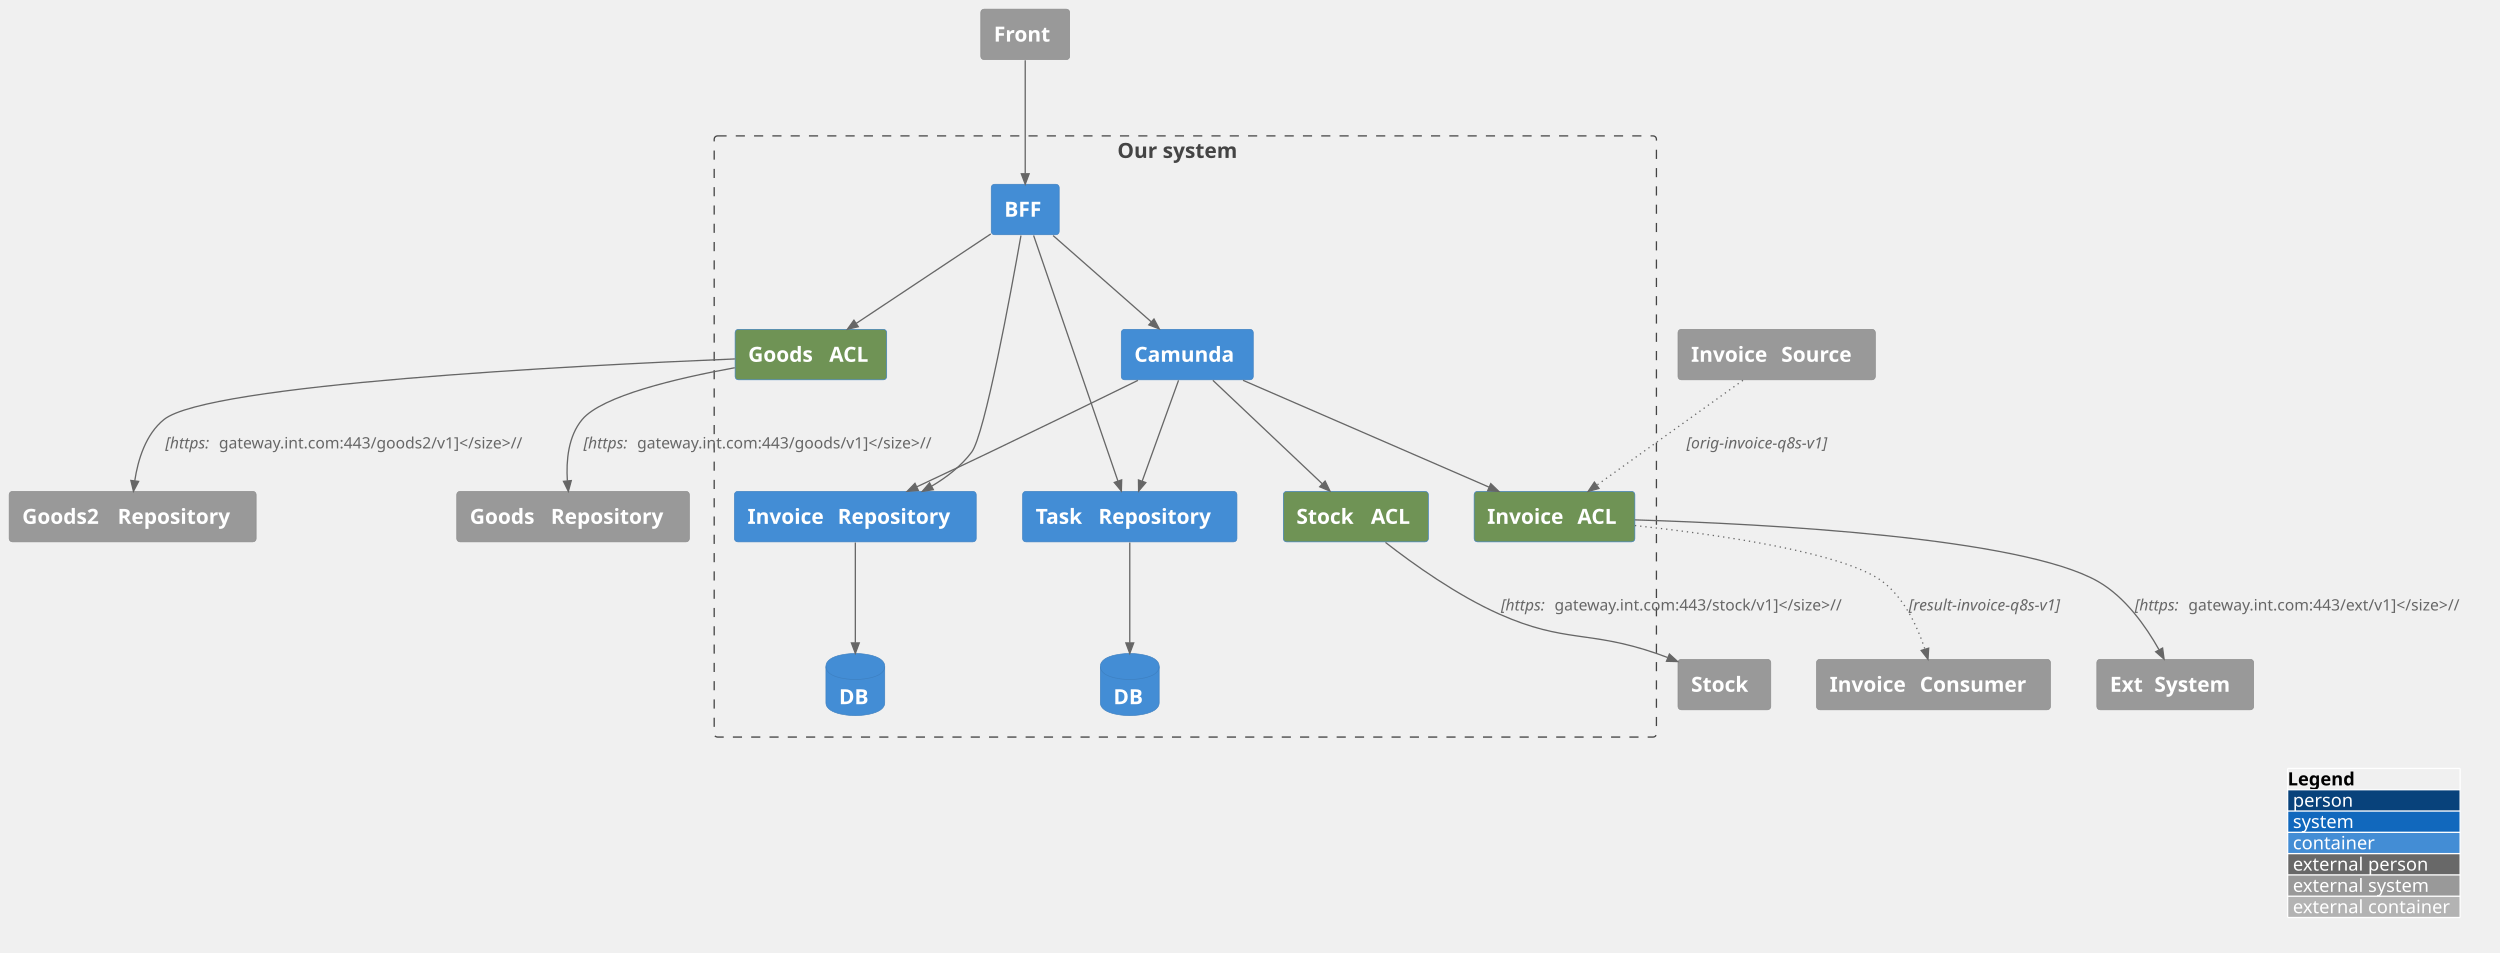
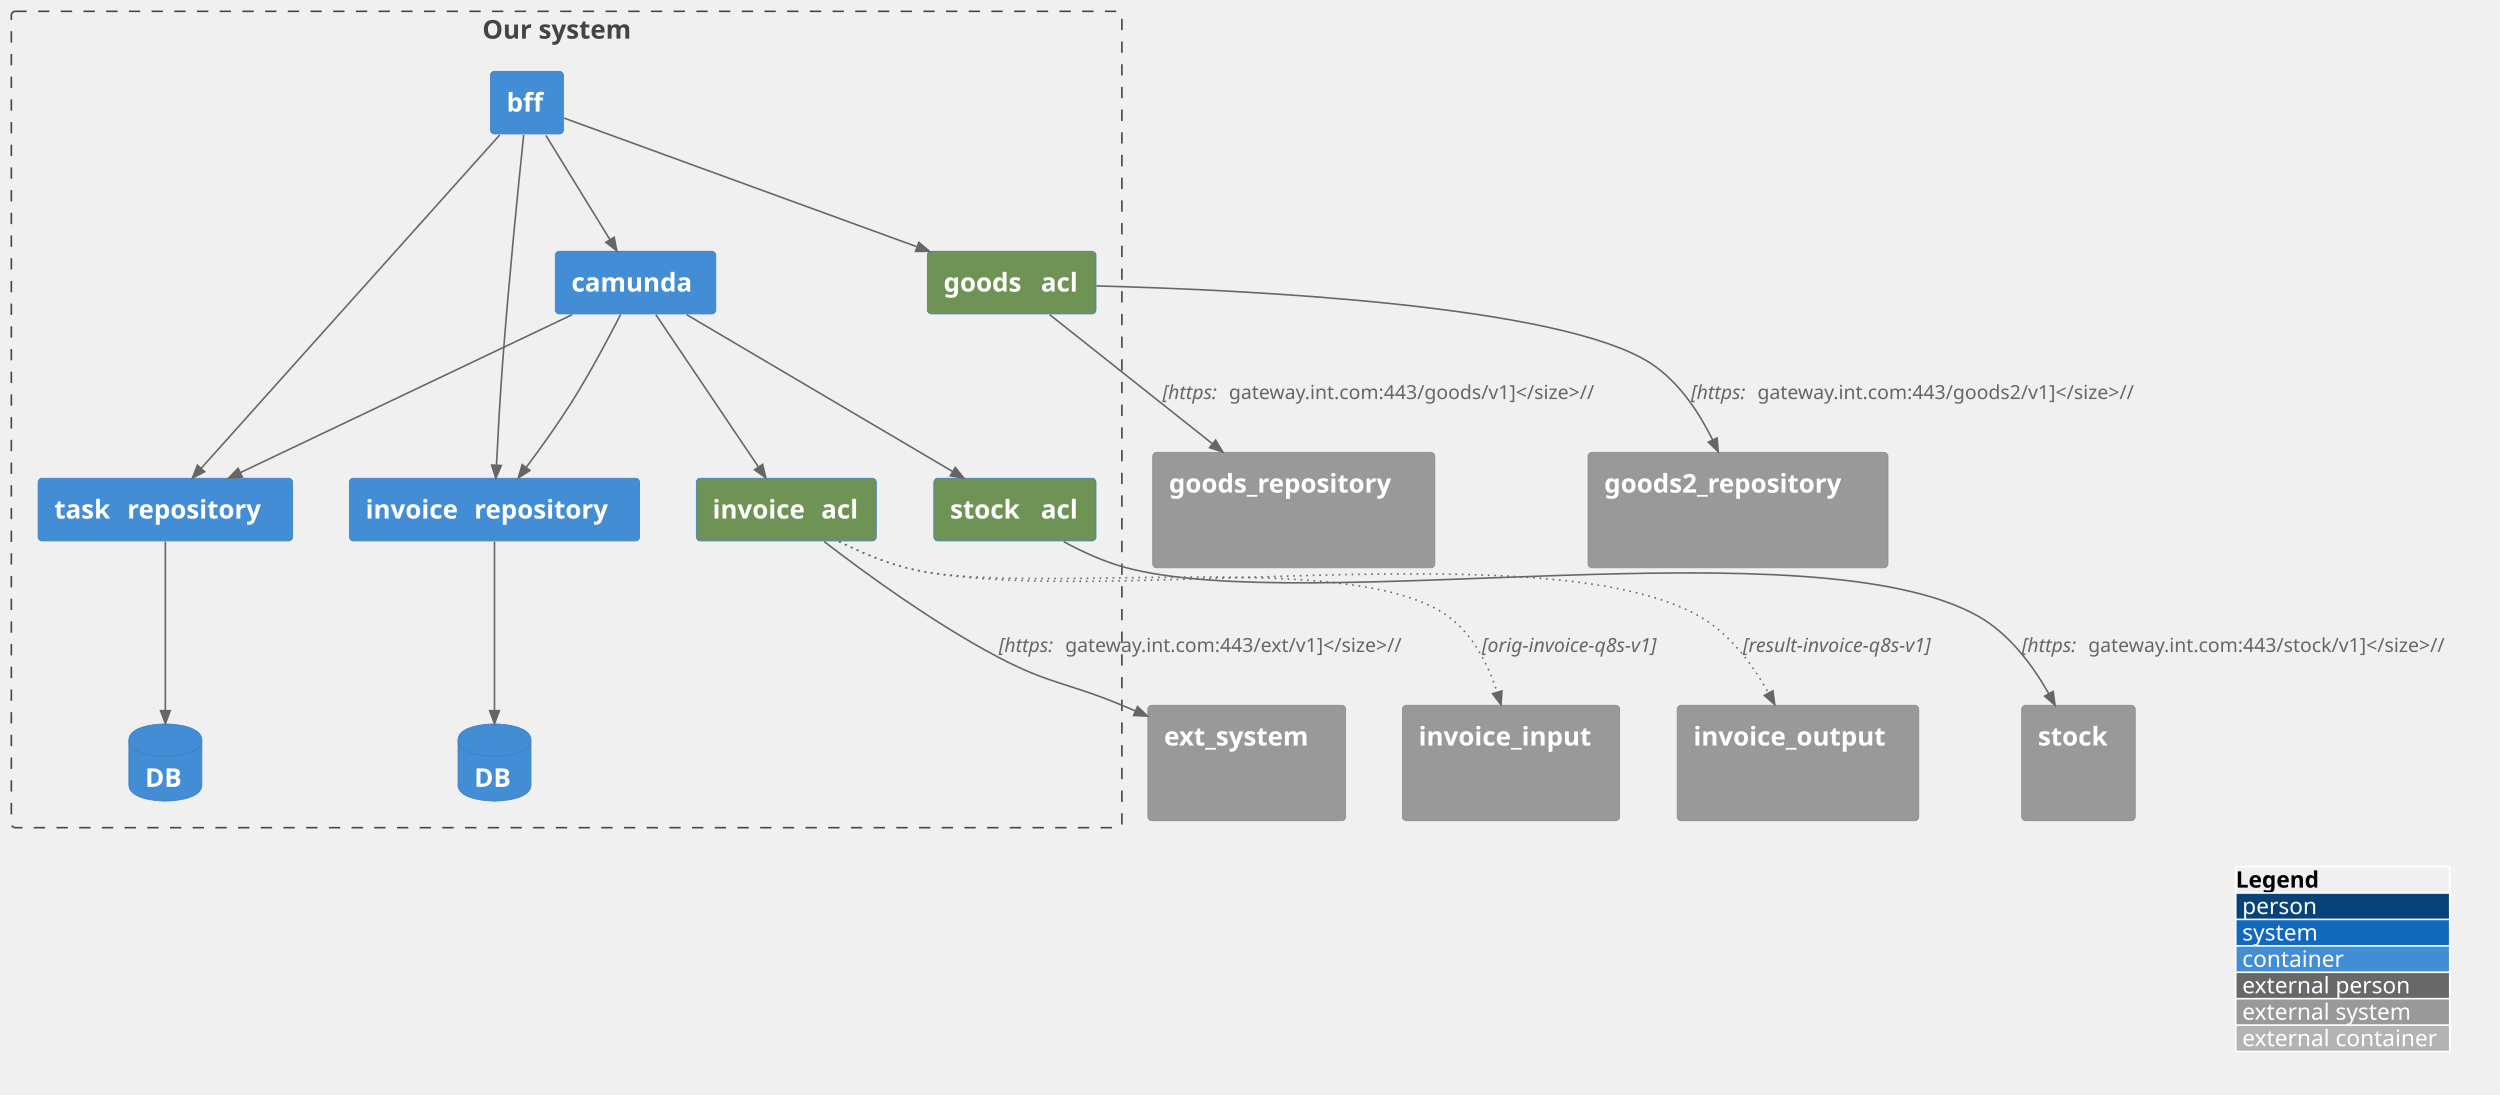
- <svg xmlns="http://www.w3.org/2000/svg" contentStyleType="text/css" height="729px" preserveAspectRatio="none" style="width:1913px;height:729px;background:#FFFFFF;" version="1.1" viewBox="0 0 1913 729" width="1913px" zoomAndPan="magnify">
+ <svg xmlns="http://www.w3.org/2000/svg" contentStyleType="text/css" height="675px" preserveAspectRatio="none" style="width:1542px;height:675px;background:#FFFFFF;" version="1.1" viewBox="0 0 1542 675" width="1542px" zoomAndPan="magnify">
  <defs />
  <g>
-     <g id="cluster_our_system">
-       <rect fill="none" height="460" rx="2.5" ry="2.5" style="stroke:#444444;stroke-width:1.0;stroke-dasharray:7.0,7.0;" width="721" x="546.5" y="104" />
-       <text fill="#444444" font-family="sans-serif" font-size="16" font-weight="bold" lengthAdjust="spacing" textLength="104" x="855" y="120.852">Our system</text>
+     <g id="cluster_project">
+       <rect fill="none" height="503.5" rx="2.5" ry="2.5" style="stroke:#444444;stroke-width:1.0;stroke-dasharray:7.0,7.0;" width="685" x="7" y="7" />
+       <text fill="#444444" font-family="sans-serif" font-size="16" font-weight="bold" lengthAdjust="spacing" textLength="104" x="297.5" y="23.852">Our system</text>
    </g>
    <g id="elem_bff">
-       <rect fill="#438DD5" height="38.625" rx="2.5" ry="2.5" style="stroke:#3C7FC0;stroke-width:0.5;" width="52" x="758.5" y="141" />
-       <text fill="#FFFFFF" font-family="sans-serif" font-size="16" font-weight="bold" lengthAdjust="spacing" textLength="32" x="768.5" y="165.852">BFF</text>
+       <rect fill="#438DD5" height="38.625" rx="2.5" ry="2.5" style="stroke:#3C7FC0;stroke-width:0.5;" width="45" x="302.5" y="44" />
+       <text fill="#FFFFFF" font-family="sans-serif" font-size="16" font-weight="bold" lengthAdjust="spacing" textLength="25" x="312.5" y="68.852">bff</text>
+     </g>
+     <g id="elem_camunda">
+       <rect fill="#438DD5" height="38.625" rx="2.5" ry="2.5" style="stroke:#3C7FC0;stroke-width:0.5;" width="99" x="342.5" y="155" />
+       <text fill="#FFFFFF" font-family="sans-serif" font-size="16" font-weight="bold" lengthAdjust="spacing" textLength="79" x="352.5" y="179.852">camunda</text>
    </g>
    <g id="elem_goods_acl">
-       <rect fill="#6F9355" height="38.625" rx="2.5" ry="2.5" style="stroke:#3C7FC0;stroke-width:0.5;" width="116" x="562.5" y="252" />
-       <text fill="#FFFFFF" font-family="sans-serif" font-size="16" font-weight="bold" lengthAdjust="spacing" textLength="56" x="572.5" y="276.852">Goods</text>
-       <text fill="#FFFFFF" font-family="sans-serif" font-size="16" font-weight="bold" lengthAdjust="spacing" textLength="6" x="628.5" y="276.852"> </text>
-       <text fill="#FFFFFF" font-family="sans-serif" font-size="16" font-weight="bold" lengthAdjust="spacing" textLength="34" x="634.5" y="276.852">ACL</text>
-     </g>
-     <g id="elem_camunda">
-       <rect fill="#438DD5" height="38.625" rx="2.5" ry="2.5" style="stroke:#3C7FC0;stroke-width:0.5;" width="101" x="858" y="252" />
-       <text fill="#FFFFFF" font-family="sans-serif" font-size="16" font-weight="bold" lengthAdjust="spacing" textLength="81" x="868" y="276.852">Camunda</text>
+       <rect fill="#6F9355" height="38.625" rx="2.5" ry="2.5" style="stroke:#3C7FC0;stroke-width:0.5;" width="104" x="572" y="155" />
+       <text fill="#FFFFFF" font-family="sans-serif" font-size="16" font-weight="bold" lengthAdjust="spacing" textLength="54" x="582" y="179.852">goods</text>
+       <text fill="#FFFFFF" font-family="sans-serif" font-size="16" font-weight="bold" lengthAdjust="spacing" textLength="6" x="636" y="179.852"> </text>
+       <text fill="#FFFFFF" font-family="sans-serif" font-size="16" font-weight="bold" lengthAdjust="spacing" textLength="24" x="642" y="179.852">acl</text>
+     </g>
+     <g id="elem_invoice_acl">
+       <rect fill="#6F9355" height="38.625" rx="2.5" ry="2.5" style="stroke:#3C7FC0;stroke-width:0.5;" width="111" x="429.5" y="295" />
+       <text fill="#FFFFFF" font-family="sans-serif" font-size="16" font-weight="bold" lengthAdjust="spacing" textLength="61" x="439.5" y="319.852">invoice</text>
+       <text fill="#FFFFFF" font-family="sans-serif" font-size="16" font-weight="bold" lengthAdjust="spacing" textLength="6" x="500.5" y="319.852"> </text>
+       <text fill="#FFFFFF" font-family="sans-serif" font-size="16" font-weight="bold" lengthAdjust="spacing" textLength="24" x="506.5" y="319.852">acl</text>
+     </g>
+     <g id="elem_invoice_repository">
+       <rect fill="#438DD5" height="38.625" rx="2.5" ry="2.5" style="stroke:#3C7FC0;stroke-width:0.5;" width="179" x="215.5" y="295" />
+       <text fill="#FFFFFF" font-family="sans-serif" font-size="16" font-weight="bold" lengthAdjust="spacing" textLength="61" x="225.5" y="319.852">invoice</text>
+       <text fill="#FFFFFF" font-family="sans-serif" font-size="16" font-weight="bold" lengthAdjust="spacing" textLength="6" x="286.5" y="319.852"> </text>
+       <text fill="#FFFFFF" font-family="sans-serif" font-size="16" font-weight="bold" lengthAdjust="spacing" textLength="92" x="292.5" y="319.852">repository</text>
+     </g>
+     <g id="elem_invoice_repository_db">
+       <path d="M282.5,456.5 C282.5,446.5 305,446.5 305,446.5 C305,446.5 327.5,446.5 327.5,456.5 L327.5,484.125 C327.5,494.125 305,494.125 305,494.125 C305,494.125 282.5,494.125 282.5,484.125 L282.5,456.5 " fill="#438DD5" style="stroke:#3C7FC0;stroke-width:0.5;" />
+       <path d="M282.5,456.5 C282.5,466.5 305,466.5 305,466.5 C305,466.5 327.5,466.5 327.5,456.5 " fill="none" style="stroke:#3C7FC0;stroke-width:0.5;" />
+       <text fill="#FFFFFF" font-family="sans-serif" font-size="16" font-weight="bold" lengthAdjust="spacing" textLength="25" x="292.5" y="485.352">DB</text>
+     </g>
+     <g id="elem_stock_acl">
+       <rect fill="#6F9355" height="38.625" rx="2.5" ry="2.5" style="stroke:#3C7FC0;stroke-width:0.5;" width="100" x="576" y="295" />
+       <text fill="#FFFFFF" font-family="sans-serif" font-size="16" font-weight="bold" lengthAdjust="spacing" textLength="50" x="586" y="319.852">stock</text>
+       <text fill="#FFFFFF" font-family="sans-serif" font-size="16" font-weight="bold" lengthAdjust="spacing" textLength="6" x="636" y="319.852"> </text>
+       <text fill="#FFFFFF" font-family="sans-serif" font-size="16" font-weight="bold" lengthAdjust="spacing" textLength="24" x="642" y="319.852">acl</text>
    </g>
    <g id="elem_task_repository">
-       <rect fill="#438DD5" height="38.625" rx="2.5" ry="2.5" style="stroke:#3C7FC0;stroke-width:0.5;" width="164" x="782.5" y="376" />
-       <text fill="#FFFFFF" font-family="sans-serif" font-size="16" font-weight="bold" lengthAdjust="spacing" textLength="42" x="792.5" y="400.852">Task</text>
-       <text fill="#FFFFFF" font-family="sans-serif" font-size="16" font-weight="bold" lengthAdjust="spacing" textLength="6" x="834.5" y="400.852"> </text>
-       <text fill="#FFFFFF" font-family="sans-serif" font-size="16" font-weight="bold" lengthAdjust="spacing" textLength="96" x="840.5" y="400.852">Repository</text>
-     </g>
-     <g id="elem_invoice_repository">
-       <rect fill="#438DD5" height="38.625" rx="2.5" ry="2.5" style="stroke:#3C7FC0;stroke-width:0.5;" width="185" x="562" y="376" />
-       <text fill="#FFFFFF" font-family="sans-serif" font-size="16" font-weight="bold" lengthAdjust="spacing" textLength="63" x="572" y="400.852">Invoice</text>
-       <text fill="#FFFFFF" font-family="sans-serif" font-size="16" font-weight="bold" lengthAdjust="spacing" textLength="6" x="635" y="400.852"> </text>
-       <text fill="#FFFFFF" font-family="sans-serif" font-size="16" font-weight="bold" lengthAdjust="spacing" textLength="96" x="641" y="400.852">Repository</text>
-     </g>
-     <g id="elem_invoice_acl">
-       <rect fill="#6F9355" height="38.625" rx="2.5" ry="2.5" style="stroke:#3C7FC0;stroke-width:0.5;" width="123" x="1128" y="376" />
-       <text fill="#FFFFFF" font-family="sans-serif" font-size="16" font-weight="bold" lengthAdjust="spacing" textLength="63" x="1138" y="400.852">Invoice</text>
-       <text fill="#FFFFFF" font-family="sans-serif" font-size="16" font-weight="bold" lengthAdjust="spacing" textLength="6" x="1201" y="400.852"> </text>
-       <text fill="#FFFFFF" font-family="sans-serif" font-size="16" font-weight="bold" lengthAdjust="spacing" textLength="34" x="1207" y="400.852">ACL</text>
-     </g>
-     <g id="elem_stock_acl">
-       <rect fill="#6F9355" height="38.625" rx="2.5" ry="2.5" style="stroke:#3C7FC0;stroke-width:0.5;" width="111" x="982" y="376" />
-       <text fill="#FFFFFF" font-family="sans-serif" font-size="16" font-weight="bold" lengthAdjust="spacing" textLength="51" x="992" y="400.852">Stock</text>
-       <text fill="#FFFFFF" font-family="sans-serif" font-size="16" font-weight="bold" lengthAdjust="spacing" textLength="6" x="1043" y="400.852"> </text>
-       <text fill="#FFFFFF" font-family="sans-serif" font-size="16" font-weight="bold" lengthAdjust="spacing" textLength="34" x="1049" y="400.852">ACL</text>
+       <rect fill="#438DD5" height="38.625" rx="2.5" ry="2.5" style="stroke:#3C7FC0;stroke-width:0.5;" width="157" x="23.5" y="295" />
+       <text fill="#FFFFFF" font-family="sans-serif" font-size="16" font-weight="bold" lengthAdjust="spacing" textLength="39" x="33.5" y="319.852">task</text>
+       <text fill="#FFFFFF" font-family="sans-serif" font-size="16" font-weight="bold" lengthAdjust="spacing" textLength="6" x="72.5" y="319.852"> </text>
+       <text fill="#FFFFFF" font-family="sans-serif" font-size="16" font-weight="bold" lengthAdjust="spacing" textLength="92" x="78.5" y="319.852">repository</text>
    </g>
    <g id="elem_task_repository_db">
-       <path d="M842,510 C842,500 864.5,500 864.5,500 C864.5,500 887,500 887,510 L887,537.625 C887,547.625 864.5,547.625 864.5,547.625 C864.5,547.625 842,547.625 842,537.625 L842,510 " fill="#438DD5" style="stroke:#3C7FC0;stroke-width:0.5;" />
-       <path d="M842,510 C842,520 864.5,520 864.5,520 C864.5,520 887,520 887,510 " fill="none" style="stroke:#3C7FC0;stroke-width:0.5;" />
-       <text fill="#FFFFFF" font-family="sans-serif" font-size="16" font-weight="bold" lengthAdjust="spacing" textLength="25" x="852" y="538.852">DB</text>
-     </g>
-     <g id="elem_invoice_repository_db">
-       <path d="M632,510 C632,500 654.5,500 654.5,500 C654.5,500 677,500 677,510 L677,537.625 C677,547.625 654.5,547.625 654.5,547.625 C654.5,547.625 632,547.625 632,537.625 L632,510 " fill="#438DD5" style="stroke:#3C7FC0;stroke-width:0.5;" />
-       <path d="M632,510 C632,520 654.5,520 654.5,520 C654.5,520 677,520 677,510 " fill="none" style="stroke:#3C7FC0;stroke-width:0.5;" />
-       <text fill="#FFFFFF" font-family="sans-serif" font-size="16" font-weight="bold" lengthAdjust="spacing" textLength="25" x="642" y="538.852">DB</text>
+       <path d="M79.5,456.5 C79.5,446.5 102,446.5 102,446.5 C102,446.5 124.5,446.5 124.5,456.5 L124.5,484.125 C124.5,494.125 102,494.125 102,494.125 C102,494.125 79.5,494.125 79.5,484.125 L79.5,456.5 " fill="#438DD5" style="stroke:#3C7FC0;stroke-width:0.5;" />
+       <path d="M79.5,456.5 C79.5,466.5 102,466.5 102,466.5 C102,466.5 124.5,466.5 124.5,456.5 " fill="none" style="stroke:#3C7FC0;stroke-width:0.5;" />
+       <text fill="#FFFFFF" font-family="sans-serif" font-size="16" font-weight="bold" lengthAdjust="spacing" textLength="25" x="89.5" y="485.352">DB</text>
+     </g>
+     <g id="elem_goods_repository">
+       <rect fill="#999999" height="71.219" rx="2.5" ry="2.5" style="stroke:#8A8A8A;stroke-width:0.5;" width="174" x="711" y="279" />
+       <text fill="#FFFFFF" font-family="sans-serif" font-size="16" font-weight="bold" lengthAdjust="spacing" textLength="154" x="721" y="303.852">goods_repository</text>
+       <text fill="#FFFFFF" font-family="sans-serif" font-size="14" lengthAdjust="spacing" textLength="4" x="796" y="320.62"> </text>
+       <text fill="#FFFFFF" font-family="sans-serif" font-size="14" lengthAdjust="spacing" textLength="4" x="796" y="336.917"> </text>
+     </g>
+     <g id="elem_goods2_repository">
+       <rect fill="#999999" height="71.219" rx="2.5" ry="2.5" style="stroke:#8A8A8A;stroke-width:0.5;" width="185" x="979.5" y="279" />
+       <text fill="#FFFFFF" font-family="sans-serif" font-size="16" font-weight="bold" lengthAdjust="spacing" textLength="165" x="989.5" y="303.852">goods2_repository</text>
+       <text fill="#FFFFFF" font-family="sans-serif" font-size="14" lengthAdjust="spacing" textLength="4" x="1070" y="320.62"> </text>
+       <text fill="#FFFFFF" font-family="sans-serif" font-size="14" lengthAdjust="spacing" textLength="4" x="1070" y="336.917"> </text>
+     </g>
+     <g id="elem_ext_system">
+       <rect fill="#999999" height="71.219" rx="2.5" ry="2.5" style="stroke:#8A8A8A;stroke-width:0.5;" width="122" x="708" y="435" />
+       <text fill="#FFFFFF" font-family="sans-serif" font-size="16" font-weight="bold" lengthAdjust="spacing" textLength="102" x="718" y="459.852">ext_system</text>
+       <text fill="#FFFFFF" font-family="sans-serif" font-size="14" lengthAdjust="spacing" textLength="4" x="767" y="476.62"> </text>
+       <text fill="#FFFFFF" font-family="sans-serif" font-size="14" lengthAdjust="spacing" textLength="4" x="767" y="492.917"> </text>
+     </g>
+     <g id="elem_invoice_input">
+       <rect fill="#999999" height="71.219" rx="2.5" ry="2.5" style="stroke:#8A8A8A;stroke-width:0.5;" width="134" x="865" y="435" />
+       <text fill="#FFFFFF" font-family="sans-serif" font-size="16" font-weight="bold" lengthAdjust="spacing" textLength="114" x="875" y="459.852">invoice_input</text>
+       <text fill="#FFFFFF" font-family="sans-serif" font-size="14" lengthAdjust="spacing" textLength="4" x="930" y="476.62"> </text>
+       <text fill="#FFFFFF" font-family="sans-serif" font-size="14" lengthAdjust="spacing" textLength="4" x="930" y="492.917"> </text>
+     </g>
+     <g id="elem_invoice_output">
+       <rect fill="#999999" height="71.219" rx="2.5" ry="2.5" style="stroke:#8A8A8A;stroke-width:0.5;" width="149" x="1034.5" y="435" />
+       <text fill="#FFFFFF" font-family="sans-serif" font-size="16" font-weight="bold" lengthAdjust="spacing" textLength="129" x="1044.5" y="459.852">invoice_output</text>
+       <text fill="#FFFFFF" font-family="sans-serif" font-size="14" lengthAdjust="spacing" textLength="4" x="1107" y="476.62"> </text>
+       <text fill="#FFFFFF" font-family="sans-serif" font-size="14" lengthAdjust="spacing" textLength="4" x="1107" y="492.917"> </text>
    </g>
    <g id="elem_stock">
-       <rect fill="#999999" height="38.625" rx="2.5" ry="2.5" style="stroke:#8A8A8A;stroke-width:0.5;" width="71" x="1284" y="504.5" />
-       <text fill="#FFFFFF" font-family="sans-serif" font-size="16" font-weight="bold" lengthAdjust="spacing" textLength="51" x="1294" y="529.352">Stock</text>
-     </g>
-     <g id="elem_ext_system">
-       <rect fill="#999999" height="38.625" rx="2.5" ry="2.5" style="stroke:#8A8A8A;stroke-width:0.5;" width="120" x="1604.5" y="504.5" />
-       <text fill="#FFFFFF" font-family="sans-serif" font-size="16" font-weight="bold" lengthAdjust="spacing" textLength="28" x="1614.5" y="529.352">Ext</text>
-       <text fill="#FFFFFF" font-family="sans-serif" font-size="16" font-weight="bold" lengthAdjust="spacing" textLength="6" x="1642.5" y="529.352"> </text>
-       <text fill="#FFFFFF" font-family="sans-serif" font-size="16" font-weight="bold" lengthAdjust="spacing" textLength="66" x="1648.5" y="529.352">System</text>
-     </g>
-     <g id="elem_invoice_source">
-       <rect fill="#999999" height="38.625" rx="2.5" ry="2.5" style="stroke:#8A8A8A;stroke-width:0.5;" width="151" x="1284" y="252" />
-       <text fill="#FFFFFF" font-family="sans-serif" font-size="16" font-weight="bold" lengthAdjust="spacing" textLength="63" x="1294" y="276.852">Invoice</text>
-       <text fill="#FFFFFF" font-family="sans-serif" font-size="16" font-weight="bold" lengthAdjust="spacing" textLength="6" x="1357" y="276.852"> </text>
-       <text fill="#FFFFFF" font-family="sans-serif" font-size="16" font-weight="bold" lengthAdjust="spacing" textLength="62" x="1363" y="276.852">Source</text>
-     </g>
-     <g id="elem_invoice_dest">
-       <rect fill="#999999" height="38.625" rx="2.5" ry="2.5" style="stroke:#8A8A8A;stroke-width:0.5;" width="179" x="1390" y="504.5" />
-       <text fill="#FFFFFF" font-family="sans-serif" font-size="16" font-weight="bold" lengthAdjust="spacing" textLength="63" x="1400" y="529.352">Invoice</text>
-       <text fill="#FFFFFF" font-family="sans-serif" font-size="16" font-weight="bold" lengthAdjust="spacing" textLength="6" x="1463" y="529.352"> </text>
-       <text fill="#FFFFFF" font-family="sans-serif" font-size="16" font-weight="bold" lengthAdjust="spacing" textLength="90" x="1469" y="529.352">Consumer</text>
-     </g>
-     <g id="elem_goods_repository">
-       <rect fill="#999999" height="38.625" rx="2.5" ry="2.5" style="stroke:#8A8A8A;stroke-width:0.5;" width="178" x="349.5" y="376" />
-       <text fill="#FFFFFF" font-family="sans-serif" font-size="16" font-weight="bold" lengthAdjust="spacing" textLength="56" x="359.5" y="400.852">Goods</text>
-       <text fill="#FFFFFF" font-family="sans-serif" font-size="16" font-weight="bold" lengthAdjust="spacing" textLength="6" x="415.5" y="400.852"> </text>
-       <text fill="#FFFFFF" font-family="sans-serif" font-size="16" font-weight="bold" lengthAdjust="spacing" textLength="96" x="421.5" y="400.852">Repository</text>
-     </g>
-     <g id="elem_goods2_repository">
-       <rect fill="#999999" height="38.625" rx="2.5" ry="2.5" style="stroke:#8A8A8A;stroke-width:0.5;" width="189" x="7" y="376" />
-       <text fill="#FFFFFF" font-family="sans-serif" font-size="16" font-weight="bold" lengthAdjust="spacing" textLength="67" x="17" y="400.852">Goods2</text>
-       <text fill="#FFFFFF" font-family="sans-serif" font-size="16" font-weight="bold" lengthAdjust="spacing" textLength="6" x="84" y="400.852"> </text>
-       <text fill="#FFFFFF" font-family="sans-serif" font-size="16" font-weight="bold" lengthAdjust="spacing" textLength="96" x="90" y="400.852">Repository</text>
-     </g>
-     <g id="elem_front">
-       <rect fill="#999999" height="38.625" rx="2.5" ry="2.5" style="stroke:#8A8A8A;stroke-width:0.5;" width="68" x="750.5" y="7" />
-       <text fill="#FFFFFF" font-family="sans-serif" font-size="16" font-weight="bold" lengthAdjust="spacing" textLength="48" x="760.5" y="31.852">Front</text>
-     </g>
-     <g id="link_front_bff">
-       <path d="M784.5,46.13 C784.5,68.73 784.5,107 784.5,132.75 " fill="none" id="front-to-bff" style="stroke:#666666;stroke-width:1.0;" />
-       <polygon fill="#666666" points="784.5,140.96,787.5,132.96,781.5,132.96,784.5,140.96" style="stroke:#666666;stroke-width:1.0;" />
-       <text fill="#666666" font-family="sans-serif" font-size="0" lengthAdjust="spacing" textLength="0" x="785.5" y="77">.</text>
+       <rect fill="#999999" height="71.219" rx="2.5" ry="2.5" style="stroke:#8A8A8A;stroke-width:0.5;" width="70" x="1247" y="435" />
+       <text fill="#FFFFFF" font-family="sans-serif" font-size="16" font-weight="bold" lengthAdjust="spacing" textLength="50" x="1257" y="459.852">stock</text>
+       <text fill="#FFFFFF" font-family="sans-serif" font-size="14" lengthAdjust="spacing" textLength="4" x="1280" y="476.62"> </text>
+       <text fill="#FFFFFF" font-family="sans-serif" font-size="14" lengthAdjust="spacing" textLength="4" x="1280" y="492.917"> </text>
+     </g>
+     <g id="link_invoice_repository_invoice_repository_db">
+       <path d="M305,334.08 C305,359.82 305,406.68 305,437.96 " fill="none" id="invoice_repository-to-invoice_repository_db" style="stroke:#666666;stroke-width:1.0;" />
+       <polygon fill="#666666" points="305,446.34,308,438.34,302,438.34,305,446.34" style="stroke:#666666;stroke-width:1.0;" />
+       <text fill="#666666" font-family="sans-serif" font-size="0" lengthAdjust="spacing" textLength="0" x="306" y="387.5">.</text>
+     </g>
+     <g id="link_task_repository_task_repository_db">
+       <path d="M102,334.08 C102,359.82 102,406.68 102,437.96 " fill="none" id="task_repository-to-task_repository_db" style="stroke:#666666;stroke-width:1.0;" />
+       <polygon fill="#666666" points="102,446.34,105,438.34,99,438.34,102,446.34" style="stroke:#666666;stroke-width:1.0;" />
+       <text fill="#666666" font-family="sans-serif" font-size="0" lengthAdjust="spacing" textLength="0" x="103" y="387.5">.</text>
+     </g>
+     <g id="link_bff_invoice_repository">
+       <path d="M323.02,83.14 C319.9,112.9 313.82,172.97 310,224 C308.42,245.07 307.11,268.97 306.23,286.77 " fill="none" id="bff-to-invoice_repository" style="stroke:#666666;stroke-width:1.0;" />
+       <polygon fill="#666666" points="305.83,294.97,309.212,287.124,303.219,286.835,305.83,294.97" style="stroke:#666666;stroke-width:1.0;" />
+       <text fill="#666666" font-family="sans-serif" font-size="0" lengthAdjust="spacing" textLength="0" x="317" y="169.5">.</text>
+     </g>
+     <g id="link_bff_task_repository">
+       <path d="M308.24,83.22 C268.51,127.58 168.62,239.11 124.06,288.87 " fill="none" id="bff-to-task_repository" style="stroke:#666666;stroke-width:1.0;" />
+       <polygon fill="#666666" points="118.65,294.91,126.225,290.957,121.758,286.951,118.65,294.91" style="stroke:#666666;stroke-width:1.0;" />
+       <text fill="#666666" font-family="sans-serif" font-size="0" lengthAdjust="spacing" textLength="0" x="244" y="169.5">.</text>
    </g>
    <g id="link_bff_camunda">
-       <path d="M805.82,180.24 C826.58,198.49 858.23,226.31 880.91,246.24 " fill="none" id="bff-to-camunda" style="stroke:#666666;stroke-width:1.0;" />
-       <polygon fill="#666666" points="887.05,251.64,883.03,244.101,879.064,248.603,887.05,251.64" style="stroke:#666666;stroke-width:1.0;" />
-       <text fill="#666666" font-family="sans-serif" font-size="0" lengthAdjust="spacing" textLength="0" x="850.5" y="211">.</text>
+       <path d="M336.67,83.49 C347.62,101.3 364.09,128.09 376.21,147.81 " fill="none" id="bff-to-camunda" style="stroke:#666666;stroke-width:1.0;" />
+       <polygon fill="#666666" points="380.46,154.73,378.829,146.343,373.716,149.483,380.46,154.73" style="stroke:#666666;stroke-width:1.0;" />
+       <text fill="#666666" font-family="sans-serif" font-size="0" lengthAdjust="spacing" textLength="0" x="362" y="114">.</text>
+     </g>
+     <g id="link_bff_goods_acl">
+       <path d="M347.97,72.87 C394.02,89.66 498.94,127.91 565.34,152.12 " fill="none" id="bff-to-goods_acl" style="stroke:#666666;stroke-width:1.0;" />
+       <polygon fill="#666666" points="573.24,155,566.75,149.443,564.696,155.08,573.24,155" style="stroke:#666666;stroke-width:1.0;" />
+       <text fill="#666666" font-family="sans-serif" font-size="0" lengthAdjust="spacing" textLength="0" x="485" y="114">.</text>
+     </g>
+     <g id="link_camunda_invoice_repository">
+       <path d="M382.79,194.01 C375.07,209.1 363.49,230.83 352,249 C343.58,262.31 333.37,276.52 324.62,288.2 " fill="none" id="camunda-to-invoice_repository" style="stroke:#666666;stroke-width:1.0;" />
+       <polygon fill="#666666" points="319.66,294.77,326.872,290.188,322.08,286.576,319.66,294.77" style="stroke:#666666;stroke-width:1.0;" />
+       <text fill="#666666" font-family="sans-serif" font-size="0" lengthAdjust="spacing" textLength="0" x="368" y="231.5">.</text>
+     </g>
+     <g id="link_camunda_task_repository">
+       <path d="M352.89,194.11 C299.77,219.39 204.97,264.5 148.34,291.45 " fill="none" id="camunda-to-task_repository" style="stroke:#666666;stroke-width:1.0;" />
+       <polygon fill="#666666" points="140.95,294.96,149.462,294.222,146.878,288.807,140.95,294.96" style="stroke:#666666;stroke-width:1.0;" />
+       <text fill="#666666" font-family="sans-serif" font-size="0" lengthAdjust="spacing" textLength="0" x="291" y="231.5">.</text>
    </g>
    <g id="link_camunda_stock_acl">
-       <path d="M928.09,291.03 C950.44,312.17 987.08,346.82 1011.73,370.13 " fill="none" id="camunda-to-stock_acl" style="stroke:#666666;stroke-width:1.0;" />
-       <polygon fill="#666666" points="1017.72,375.8,1013.969,368.123,1009.846,372.482,1017.72,375.8" style="stroke:#666666;stroke-width:1.0;" />
-       <text fill="#666666" font-family="sans-serif" font-size="0" lengthAdjust="spacing" textLength="0" x="985.5" y="328.5">.</text>
+       <path d="M423.56,194.11 C466.07,219.18 541.67,263.77 587.48,290.78 " fill="none" id="camunda-to-stock_acl" style="stroke:#666666;stroke-width:1.0;" />
+       <polygon fill="#666666" points="594.57,294.96,589.2,288.314,586.154,293.483,594.57,294.96" style="stroke:#666666;stroke-width:1.0;" />
+       <text fill="#666666" font-family="sans-serif" font-size="0" lengthAdjust="spacing" textLength="0" x="518" y="231.5">.</text>
+     </g>
+     <g id="link_camunda_invoice_acl">
+       <path d="M404.54,194.11 C420.84,218.29 449.36,260.62 467.7,287.83 " fill="none" id="camunda-to-invoice_acl" style="stroke:#666666;stroke-width:1.0;" />
+       <polygon fill="#666666" points="472.36,294.74,470.373,286.43,465.399,289.786,472.36,294.74" style="stroke:#666666;stroke-width:1.0;" />
+       <text fill="#666666" font-family="sans-serif" font-size="0" lengthAdjust="spacing" textLength="0" x="443" y="231.5">.</text>
+     </g>
+     <g id="link_goods_acl_goods_repository">
+       <path d="M647.47,194.11 C673.03,214.39 714.7,247.43 747.72,273.62 " fill="none" id="goods_acl-to-goods_repository" style="stroke:#666666;stroke-width:1.0;" />
+       <polygon fill="#666666" points="754.2,278.76,749.794,271.439,746.067,276.141,754.2,278.76" style="stroke:#666666;stroke-width:1.0;" />
+       <text fill="#666666" font-family="sans-serif" font-size="0" lengthAdjust="spacing" textLength="0" x="863" y="225">.</text>
+       <text fill="#666666" font-family="sans-serif" font-size="12" font-style="italic" lengthAdjust="spacing" textLength="41" x="717" y="246.139">[https:</text>
+       <text fill="#666666" font-family="sans-serif" font-size="12" lengthAdjust="spacing" textLength="251" x="758" y="246.139">gateway.int.com:443/goods/v1]&lt;/size&gt;//</text>
+     </g>
+     <g id="link_goods_acl_goods2_repository">
+       <path d="M676.25,176.36 C770.13,178.8 962.7,188.15 1018,224 C1035.19,235.14 1047.72,253.86 1056.35,271.3 " fill="none" id="goods_acl-to-goods2_repository" style="stroke:#666666;stroke-width:1.0;" />
+       <polygon fill="#666666" points="1059.82,278.68,1059.136,270.163,1053.705,272.713,1059.82,278.68" style="stroke:#666666;stroke-width:1.0;" />
+       <text fill="#666666" font-family="sans-serif" font-size="0" lengthAdjust="spacing" textLength="0" x="1193" y="225">.</text>
+       <text fill="#666666" font-family="sans-serif" font-size="12" font-style="italic" lengthAdjust="spacing" textLength="41" x="1043" y="246.139">[https:</text>
+       <text fill="#666666" font-family="sans-serif" font-size="12" lengthAdjust="spacing" textLength="259" x="1084" y="246.139">gateway.int.com:443/goods2/v1]&lt;/size&gt;//</text>
+     </g>
+     <g id="link_invoice_acl_ext_system">
+       <path d="M508.38,334.07 C533.62,353.52 575.53,384.09 615,405 C647.45,422.2 658.12,420.82 692,435 C694.73,436.14 697.5,437.32 700.3,438.52 " fill="none" id="invoice_acl-to-ext_system" style="stroke:#666666;stroke-width:1.0;" />
+       <polygon fill="#666666" points="707.76,441.73,701.605,435.804,699.226,441.312,707.76,441.73" style="stroke:#666666;stroke-width:1.0;" />
+       <text fill="#666666" font-family="sans-serif" font-size="0" lengthAdjust="spacing" textLength="0" x="752" y="381">.</text>
+       <text fill="#666666" font-family="sans-serif" font-size="12" font-style="italic" lengthAdjust="spacing" textLength="41" x="616" y="402.139">[https:</text>
+       <text fill="#666666" font-family="sans-serif" font-size="12" lengthAdjust="spacing" textLength="231" x="657" y="402.139">gateway.int.com:443/ext/v1]&lt;/size&gt;//</text>
+     </g>
+     <g id="link_invoice_acl_invoice_input">
+       <path d="M517.85,334.04 C530.09,340.13 544.34,346.29 558,350 C630.13,369.6 832.37,336.29 893,380 C908.38,391.09 917.77,409.58 923.46,426.88 " fill="none" id="invoice_acl-to-invoice_input" style="stroke:#666666;stroke-width:1.0;stroke-dasharray:1.0,3.0;" />
+       <polygon fill="#666666" points="925.82,434.71,926.392,426.185,920.645,427.911,925.82,434.71" style="stroke:#666666;stroke-width:1.0;" />
+       <text fill="#666666" font-family="sans-serif" font-size="0" lengthAdjust="spacing" textLength="0" x="976.5" y="381">.</text>
+       <text fill="#666666" font-family="sans-serif" font-size="12" font-style="italic" lengthAdjust="spacing" textLength="125" x="914" y="402.139">[orig-invoice-q8s-v1]</text>
+     </g>
+     <g id="link_invoice_acl_invoice_output">
+       <path d="M517.43,334.07 C529.75,340.25 544.15,346.44 558,350 C663.67,377.13 953.16,326.09 1048,380 C1066.6,390.57 1080.71,409.42 1090.65,427.1 " fill="none" id="invoice_acl-to-invoice_output" style="stroke:#666666;stroke-width:1.0;stroke-dasharray:1.0,3.0;" />
+       <polygon fill="#666666" points="1094.66,434.58,1093.522,426.112,1088.235,428.948,1094.66,434.58" style="stroke:#666666;stroke-width:1.0;" />
+       <text fill="#666666" font-family="sans-serif" font-size="0" lengthAdjust="spacing" textLength="0" x="1143" y="381">.</text>
+       <text fill="#666666" font-family="sans-serif" font-size="12" font-style="italic" lengthAdjust="spacing" textLength="136" x="1075" y="402.139">[result-invoice-q8s-v1]</text>
    </g>
    <g id="link_stock_acl_stock">
-       <path d="M1060.16,415.06 C1081.49,431.68 1114.95,455.58 1147.5,470 C1197.76,492.27 1215.5,482.15 1267.5,500 C1270.33,500.97 1273.21,502.03 1276.1,503.15 " fill="none" id="stock_acl-to-stock" style="stroke:#666666;stroke-width:1.0;" />
-       <polygon fill="#666666" points="1283.73,506.23,1277.43,500.459,1275.188,506.024,1283.73,506.23" style="stroke:#666666;stroke-width:1.0;" />
-       <text fill="#666666" font-family="sans-serif" font-size="0" lengthAdjust="spacing" textLength="0" x="1292" y="446">.</text>
-       <text fill="#666666" font-family="sans-serif" font-size="12" font-style="italic" lengthAdjust="spacing" textLength="41" x="1148.5" y="467.139">[https:</text>
-       <text fill="#666666" font-family="sans-serif" font-size="12" lengthAdjust="spacing" textLength="246" x="1189.5" y="467.139">gateway.int.com:443/stock/v1]&lt;/size&gt;//</text>
-     </g>
-     <g id="link_bff_goods_acl">
-       <path d="M758.15,179.01 C730.2,197.59 685.93,227.02 655.17,247.46 " fill="none" id="bff-to-goods_acl" style="stroke:#666666;stroke-width:1.0;" />
-       <polygon fill="#666666" points="648.43,251.94,656.752,250.007,653.429,245.011,648.43,251.94" style="stroke:#666666;stroke-width:1.0;" />
-       <text fill="#666666" font-family="sans-serif" font-size="0" lengthAdjust="spacing" textLength="0" x="707.5" y="211">.</text>
-     </g>
-     <g id="link_goods_acl_goods_repository">
-       <path d="M562.25,281.4 C517.4,289.52 460.59,303 445.5,321 C434.8,333.76 433.16,352.51 434.14,367.87 " fill="none" id="goods_acl-to-goods_repository" style="stroke:#666666;stroke-width:1.0;" />
-       <polygon fill="#666666" points="434.91,376,437.14,367.752,431.167,368.32,434.91,376" style="stroke:#666666;stroke-width:1.0;" />
-       <text fill="#666666" font-family="sans-serif" font-size="0" lengthAdjust="spacing" textLength="0" x="592.5" y="322">.</text>
-       <text fill="#666666" font-family="sans-serif" font-size="12" font-style="italic" lengthAdjust="spacing" textLength="41" x="446.5" y="343.139">[https:</text>
-       <text fill="#666666" font-family="sans-serif" font-size="12" lengthAdjust="spacing" textLength="251" x="487.5" y="343.139">gateway.int.com:443/goods/v1]&lt;/size&gt;//</text>
-     </g>
-     <g id="link_goods_acl_goods2_repository">
-       <path d="M562.32,274.66 C438.82,279.75 158.96,294.14 125.5,321 C111.5,332.23 105.58,351.78 103.12,367.89 " fill="none" id="goods_acl-to-goods2_repository" style="stroke:#666666;stroke-width:1.0;" />
-       <polygon fill="#666666" points="102.12,375.94,106.082,368.37,100.128,367.631,102.12,375.94" style="stroke:#666666;stroke-width:1.0;" />
-       <text fill="#666666" font-family="sans-serif" font-size="0" lengthAdjust="spacing" textLength="0" x="276.5" y="322">.</text>
-       <text fill="#666666" font-family="sans-serif" font-size="12" font-style="italic" lengthAdjust="spacing" textLength="41" x="126.5" y="343.139">[https:</text>
-       <text fill="#666666" font-family="sans-serif" font-size="12" lengthAdjust="spacing" textLength="259" x="167.5" y="343.139">gateway.int.com:443/goods2/v1]&lt;/size&gt;//</text>
-     </g>
-     <g id="link_bff_task_repository">
-       <path d="M790.91,180.17 C805.07,221.41 839.05,320.38 855.4,368.01 " fill="none" id="bff-to-task_repository" style="stroke:#666666;stroke-width:1.0;" />
-       <polygon fill="#666666" points="858.06,375.74,858.299,367.199,852.624,369.148,858.06,375.74" style="stroke:#666666;stroke-width:1.0;" />
-       <text fill="#666666" font-family="sans-serif" font-size="0" lengthAdjust="spacing" textLength="0" x="828.5" y="266.5">.</text>
-     </g>
-     <g id="link_task_repository_task_repository_db">
-       <path d="M864.5,415.17 C864.5,435.33 864.5,467.8 864.5,491.84 " fill="none" id="task_repository-to-task_repository_db" style="stroke:#666666;stroke-width:1.0;" />
-       <polygon fill="#666666" points="864.5,499.96,867.5,491.96,861.5,491.96,864.5,499.96" style="stroke:#666666;stroke-width:1.0;" />
-       <text fill="#666666" font-family="sans-serif" font-size="0" lengthAdjust="spacing" textLength="0" x="865.5" y="452.5">.</text>
-     </g>
-     <g id="link_bff_invoice_repository">
-       <path d="M781.24,180.24 C773.43,224.48 753.51,332.7 743.5,346 C735.52,356.59 724.53,365.15 712.99,371.96 " fill="none" id="bff-to-invoice_repository" style="stroke:#666666;stroke-width:1.0;" />
-       <polygon fill="#666666" points="705.76,375.97,714.211,374.71,711.299,369.464,705.76,375.97" style="stroke:#666666;stroke-width:1.0;" />
-       <text fill="#666666" font-family="sans-serif" font-size="0" lengthAdjust="spacing" textLength="0" x="768.5" y="266.5">.</text>
-     </g>
-     <g id="link_invoice_repository_invoice_repository_db">
-       <path d="M654.5,415.17 C654.5,435.33 654.5,467.8 654.5,491.84 " fill="none" id="invoice_repository-to-invoice_repository_db" style="stroke:#666666;stroke-width:1.0;" />
-       <polygon fill="#666666" points="654.5,499.96,657.5,491.96,651.5,491.96,654.5,499.96" style="stroke:#666666;stroke-width:1.0;" />
-       <text fill="#666666" font-family="sans-serif" font-size="0" lengthAdjust="spacing" textLength="0" x="655.5" y="452.5">.</text>
-     </g>
-     <g id="link_camunda_task_repository">
-       <path d="M901.82,291.03 C894.42,311.54 882.43,344.77 874.05,368.03 " fill="none" id="camunda-to-task_repository" style="stroke:#666666;stroke-width:1.0;" />
-       <polygon fill="#666666" points="871.25,375.8,876.789,369.295,871.146,367.257,871.25,375.8" style="stroke:#666666;stroke-width:1.0;" />
-       <text fill="#666666" font-family="sans-serif" font-size="0" lengthAdjust="spacing" textLength="0" x="890.5" y="328.5">.</text>
-     </g>
-     <g id="link_camunda_invoice_repository">
-       <path d="M870.71,291.06 C840.21,306 796.16,327.49 757.5,346 C739.25,354.74 719.12,364.24 701.54,372.51 " fill="none" id="camunda-to-invoice_repository" style="stroke:#666666;stroke-width:1.0;" />
-       <polygon fill="#666666" points="694.17,375.96,702.687,375.276,700.137,369.845,694.17,375.96" style="stroke:#666666;stroke-width:1.0;" />
-       <text fill="#666666" font-family="sans-serif" font-size="0" lengthAdjust="spacing" textLength="0" x="807.5" y="328.5">.</text>
-     </g>
-     <g id="link_camunda_invoice_acl">
-       <path d="M951.18,291.03 C1001.77,312.99 1085.95,349.54 1139.53,372.81 " fill="none" id="camunda-to-invoice_acl" style="stroke:#666666;stroke-width:1.0;" />
-       <polygon fill="#666666" points="1146.88,376,1140.735,370.064,1138.347,375.568,1146.88,376" style="stroke:#666666;stroke-width:1.0;" />
-       <text fill="#666666" font-family="sans-serif" font-size="0" lengthAdjust="spacing" textLength="0" x="1074.5" y="328.5">.</text>
-     </g>
-     <g id="link_invoice_source_invoice_acl">
-       <path d="M1333.68,291.03 C1303.76,312.5 1254.43,347.9 1221.95,371.22 " fill="none" id="invoice_source-to-invoice_acl" style="stroke:#666666;stroke-width:1.0;stroke-dasharray:1.0,3.0;" />
-       <polygon fill="#666666" points="1215.28,376,1223.527,373.767,1220.025,368.895,1215.28,376" style="stroke:#666666;stroke-width:1.0;" />
-       <text fill="#666666" font-family="sans-serif" font-size="0" lengthAdjust="spacing" textLength="0" x="1353" y="322">.</text>
-       <text fill="#666666" font-family="sans-serif" font-size="12" font-style="italic" lengthAdjust="spacing" textLength="125" x="1290.5" y="343.139">[orig-invoice-q8s-v1]</text>
-     </g>
-     <g id="link_invoice_acl_invoice_dest">
-       <path d="M1251.04,402.14 C1315.49,409.12 1411.33,422.87 1440.5,445 C1457.08,457.58 1467.11,479.15 1472.83,496.42 " fill="none" id="invoice_acl-to-invoice_dest" style="stroke:#666666;stroke-width:1.0;stroke-dasharray:1.0,3.0;" />
-       <polygon fill="#666666" points="1475.3,504.5,1475.828,495.972,1470.091,497.728,1475.3,504.5" style="stroke:#666666;stroke-width:1.0;" />
-       <text fill="#666666" font-family="sans-serif" font-size="0" lengthAdjust="spacing" textLength="0" x="1528.5" y="446">.</text>
-       <text fill="#666666" font-family="sans-serif" font-size="12" font-style="italic" lengthAdjust="spacing" textLength="136" x="1460.5" y="467.139">[result-invoice-q8s-v1]</text>
-     </g>
-     <g id="link_invoice_acl_ext_system">
-       <path d="M1251.01,397.81 C1351.72,400.92 1546.49,411.24 1605.5,445 C1626.26,456.88 1642.04,479.3 1652.03,497.07 " fill="none" id="invoice_acl-to-ext_system" style="stroke:#666666;stroke-width:1.0;" />
-       <polygon fill="#666666" points="1655.96,504.36,1654.815,495.893,1649.53,498.734,1655.96,504.36" style="stroke:#666666;stroke-width:1.0;" />
-       <text fill="#666666" font-family="sans-serif" font-size="0" lengthAdjust="spacing" textLength="0" x="1769.5" y="446">.</text>
-       <text fill="#666666" font-family="sans-serif" font-size="12" font-style="italic" lengthAdjust="spacing" textLength="41" x="1633.5" y="467.139">[https:</text>
-       <text fill="#666666" font-family="sans-serif" font-size="12" lengthAdjust="spacing" textLength="231" x="1674.5" y="467.139">gateway.int.com:443/ext/v1]&lt;/size&gt;//</text>
-     </g>
-     <text fill="#000000" font-family="sans-serif" font-size="14" font-weight="bold" lengthAdjust="spacing" textLength="59" x="1750.5" y="600.995">Legend</text>
-     <text fill="#FFFFFF" font-family="sans-serif" font-size="14" lengthAdjust="spacing" textLength="4" x="1809.5" y="600.995"> </text>
-     <rect fill="#08427B" height="16.297" style="stroke:none;stroke-width:1.0;" width="132" x="1750.5" y="604.297" />
-     <text fill="#FFFFFF" font-family="sans-serif" font-size="14" lengthAdjust="spacing" textLength="49" x="1754.5" y="617.292">person</text>
-     <rect fill="#1168BD" height="16.297" style="stroke:none;stroke-width:1.0;" width="132" x="1750.5" y="620.594" />
-     <text fill="#FFFFFF" font-family="sans-serif" font-size="14" lengthAdjust="spacing" textLength="50" x="1754.5" y="633.589">system</text>
-     <rect fill="#438DD5" height="16.297" style="stroke:none;stroke-width:1.0;" width="132" x="1750.5" y="636.891" />
-     <text fill="#FFFFFF" font-family="sans-serif" font-size="14" lengthAdjust="spacing" textLength="65" x="1754.5" y="649.886">container</text>
-     <rect fill="#686868" height="16.297" style="stroke:none;stroke-width:1.0;" width="132" x="1750.5" y="653.188" />
-     <text fill="#FFFFFF" font-family="sans-serif" font-size="14" lengthAdjust="spacing" textLength="108" x="1754.5" y="666.183">external person</text>
-     <rect fill="#999999" height="16.297" style="stroke:none;stroke-width:1.0;" width="132" x="1750.5" y="669.484" />
-     <text fill="#FFFFFF" font-family="sans-serif" font-size="14" lengthAdjust="spacing" textLength="109" x="1754.5" y="682.48">external system</text>
-     <rect fill="#B3B3B3" height="16.297" style="stroke:none;stroke-width:1.0;" width="132" x="1750.5" y="685.781" />
-     <text fill="#FFFFFF" font-family="sans-serif" font-size="14" lengthAdjust="spacing" textLength="124" x="1754.5" y="698.776">external container</text>
-     <line style="stroke:#FFFFFF;stroke-width:1.0;" x1="1750.5" x2="1882.5" y1="588" y2="588" />
-     <line style="stroke:#FFFFFF;stroke-width:1.0;" x1="1750.5" x2="1882.5" y1="604.297" y2="604.297" />
-     <line style="stroke:#FFFFFF;stroke-width:1.0;" x1="1750.5" x2="1882.5" y1="620.594" y2="620.594" />
-     <line style="stroke:#FFFFFF;stroke-width:1.0;" x1="1750.5" x2="1882.5" y1="636.891" y2="636.891" />
-     <line style="stroke:#FFFFFF;stroke-width:1.0;" x1="1750.5" x2="1882.5" y1="653.188" y2="653.188" />
-     <line style="stroke:#FFFFFF;stroke-width:1.0;" x1="1750.5" x2="1882.5" y1="669.484" y2="669.484" />
-     <line style="stroke:#FFFFFF;stroke-width:1.0;" x1="1750.5" x2="1882.5" y1="685.781" y2="685.781" />
-     <line style="stroke:#FFFFFF;stroke-width:1.0;" x1="1750.5" x2="1882.5" y1="702.078" y2="702.078" />
-     <line style="stroke:#FFFFFF;stroke-width:1.0;" x1="1750.5" x2="1750.5" y1="588" y2="702.078" />
-     <line style="stroke:#FFFFFF;stroke-width:1.0;" x1="1882.5" x2="1882.5" y1="588" y2="702.078" />
+       <path d="M656.06,334.12 C667.52,340.3 680.96,346.49 694,350 C807.05,380.47 1117.88,322.75 1220,380 C1239.07,390.69 1253.56,409.99 1263.72,427.93 " fill="none" id="stock_acl-to-stock" style="stroke:#666666;stroke-width:1.0;" />
+       <polygon fill="#666666" points="1267.54,434.98,1266.374,426.516,1261.096,429.369,1267.54,434.98" style="stroke:#666666;stroke-width:1.0;" />
+       <text fill="#666666" font-family="sans-serif" font-size="0" lengthAdjust="spacing" textLength="0" x="1390.5" y="381">.</text>
+       <text fill="#666666" font-family="sans-serif" font-size="12" font-style="italic" lengthAdjust="spacing" textLength="41" x="1247" y="402.139">[https:</text>
+       <text fill="#666666" font-family="sans-serif" font-size="12" lengthAdjust="spacing" textLength="246" x="1288" y="402.139">gateway.int.com:443/stock/v1]&lt;/size&gt;//</text>
+     </g>
+     <text fill="#000000" font-family="sans-serif" font-size="14" font-weight="bold" lengthAdjust="spacing" textLength="59" x="1379" y="547.495">Legend</text>
+     <text fill="#FFFFFF" font-family="sans-serif" font-size="14" lengthAdjust="spacing" textLength="4" x="1438" y="547.495"> </text>
+     <rect fill="#08427B" height="16.297" style="stroke:none;stroke-width:1.0;" width="132" x="1379" y="550.797" />
+     <text fill="#FFFFFF" font-family="sans-serif" font-size="14" lengthAdjust="spacing" textLength="49" x="1383" y="563.792">person</text>
+     <rect fill="#1168BD" height="16.297" style="stroke:none;stroke-width:1.0;" width="132" x="1379" y="567.094" />
+     <text fill="#FFFFFF" font-family="sans-serif" font-size="14" lengthAdjust="spacing" textLength="50" x="1383" y="580.089">system</text>
+     <rect fill="#438DD5" height="16.297" style="stroke:none;stroke-width:1.0;" width="132" x="1379" y="583.391" />
+     <text fill="#FFFFFF" font-family="sans-serif" font-size="14" lengthAdjust="spacing" textLength="65" x="1383" y="596.386">container</text>
+     <rect fill="#686868" height="16.297" style="stroke:none;stroke-width:1.0;" width="132" x="1379" y="599.688" />
+     <text fill="#FFFFFF" font-family="sans-serif" font-size="14" lengthAdjust="spacing" textLength="108" x="1383" y="612.683">external person</text>
+     <rect fill="#999999" height="16.297" style="stroke:none;stroke-width:1.0;" width="132" x="1379" y="615.984" />
+     <text fill="#FFFFFF" font-family="sans-serif" font-size="14" lengthAdjust="spacing" textLength="109" x="1383" y="628.98">external system</text>
+     <rect fill="#B3B3B3" height="16.297" style="stroke:none;stroke-width:1.0;" width="132" x="1379" y="632.281" />
+     <text fill="#FFFFFF" font-family="sans-serif" font-size="14" lengthAdjust="spacing" textLength="124" x="1383" y="645.276">external container</text>
+     <line style="stroke:#FFFFFF;stroke-width:1.0;" x1="1379" x2="1511" y1="534.5" y2="534.5" />
+     <line style="stroke:#FFFFFF;stroke-width:1.0;" x1="1379" x2="1511" y1="550.797" y2="550.797" />
+     <line style="stroke:#FFFFFF;stroke-width:1.0;" x1="1379" x2="1511" y1="567.094" y2="567.094" />
+     <line style="stroke:#FFFFFF;stroke-width:1.0;" x1="1379" x2="1511" y1="583.391" y2="583.391" />
+     <line style="stroke:#FFFFFF;stroke-width:1.0;" x1="1379" x2="1511" y1="599.688" y2="599.688" />
+     <line style="stroke:#FFFFFF;stroke-width:1.0;" x1="1379" x2="1511" y1="615.984" y2="615.984" />
+     <line style="stroke:#FFFFFF;stroke-width:1.0;" x1="1379" x2="1511" y1="632.281" y2="632.281" />
+     <line style="stroke:#FFFFFF;stroke-width:1.0;" x1="1379" x2="1511" y1="648.578" y2="648.578" />
+     <line style="stroke:#FFFFFF;stroke-width:1.0;" x1="1379" x2="1379" y1="534.5" y2="648.578" />
+     <line style="stroke:#FFFFFF;stroke-width:1.0;" x1="1511" x2="1511" y1="534.5" y2="648.578" />
  </g>
</svg>
